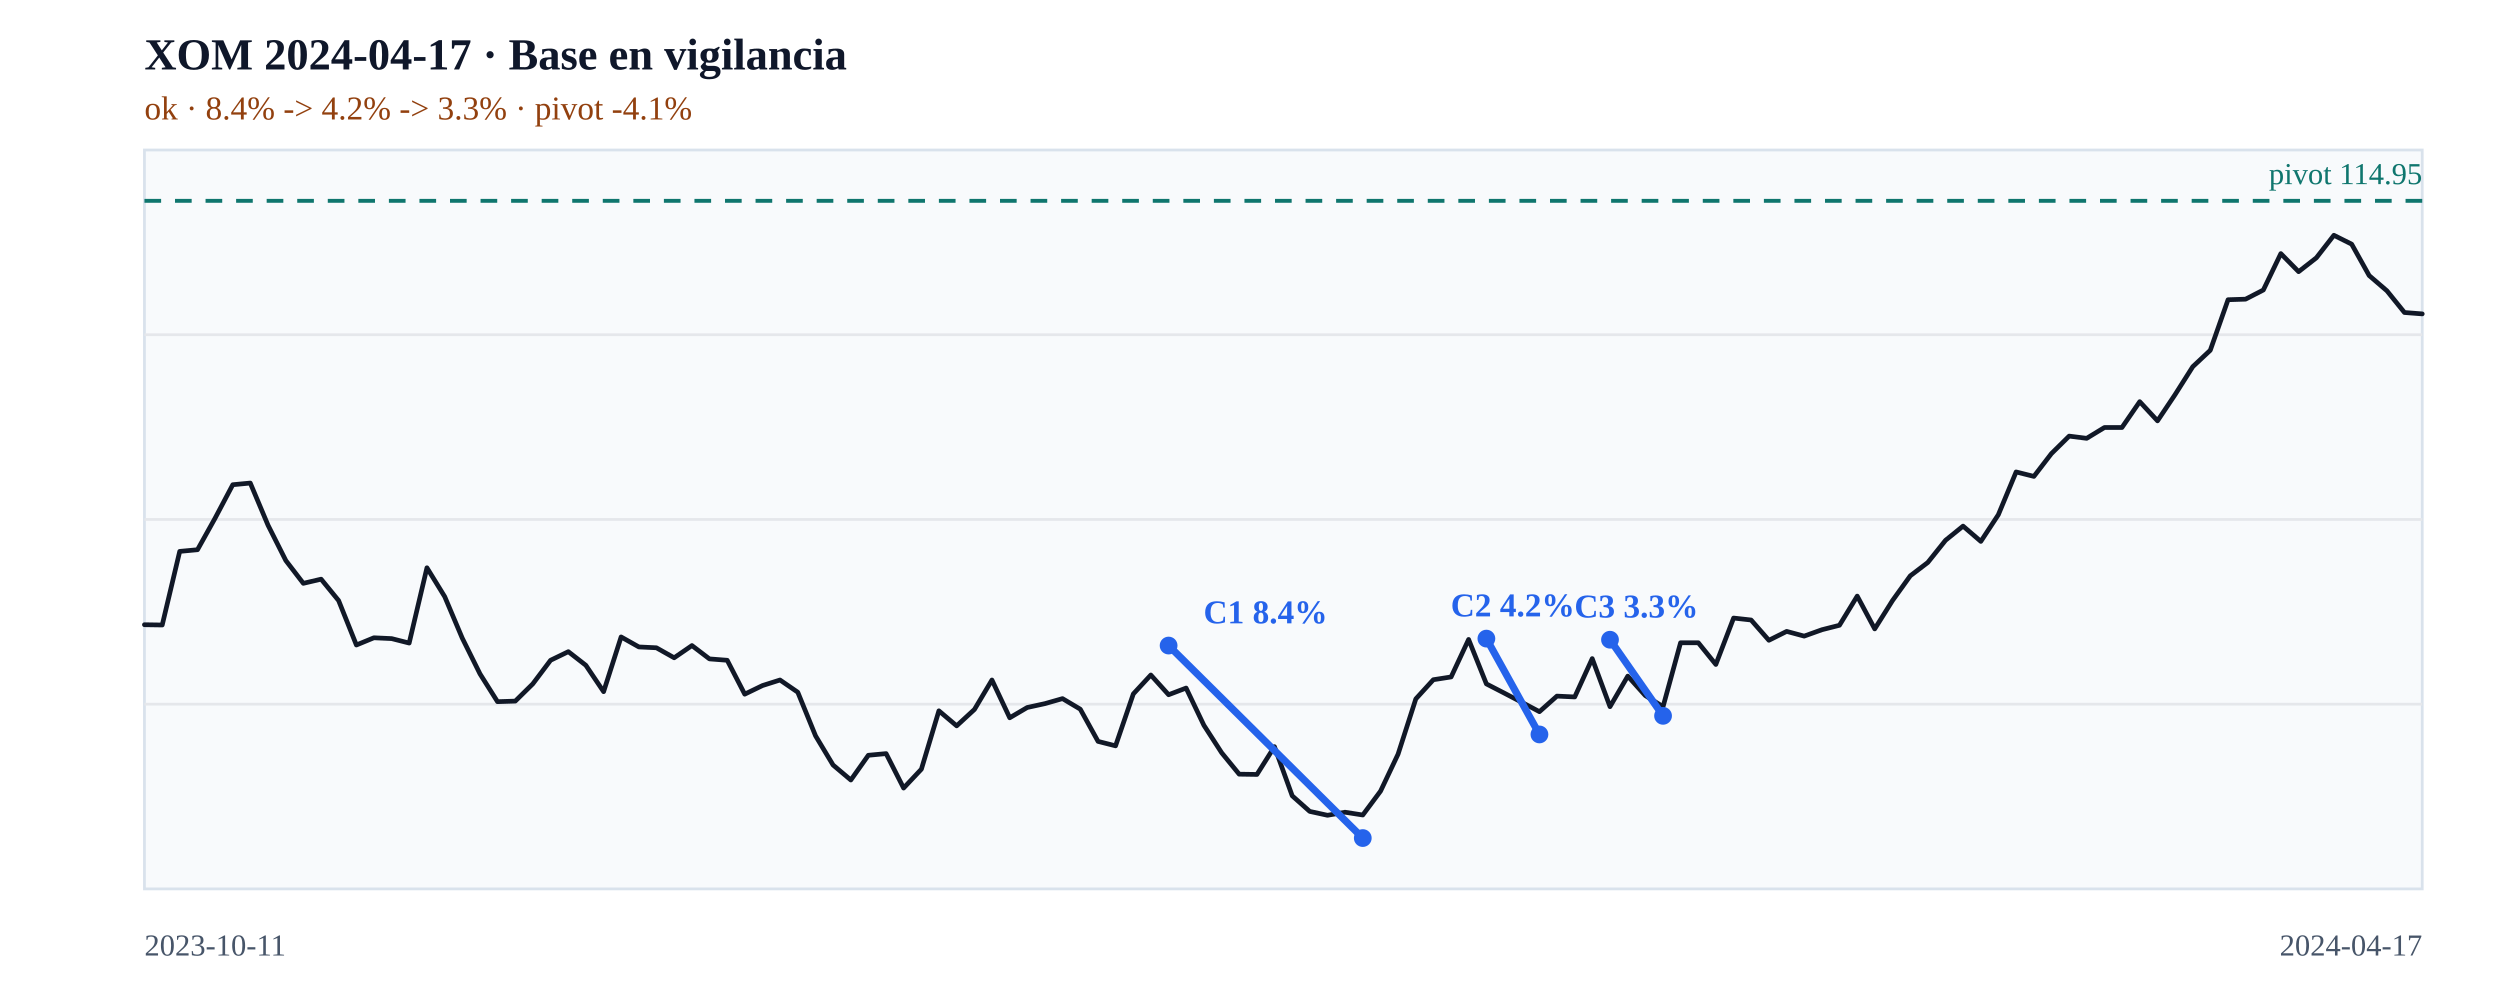
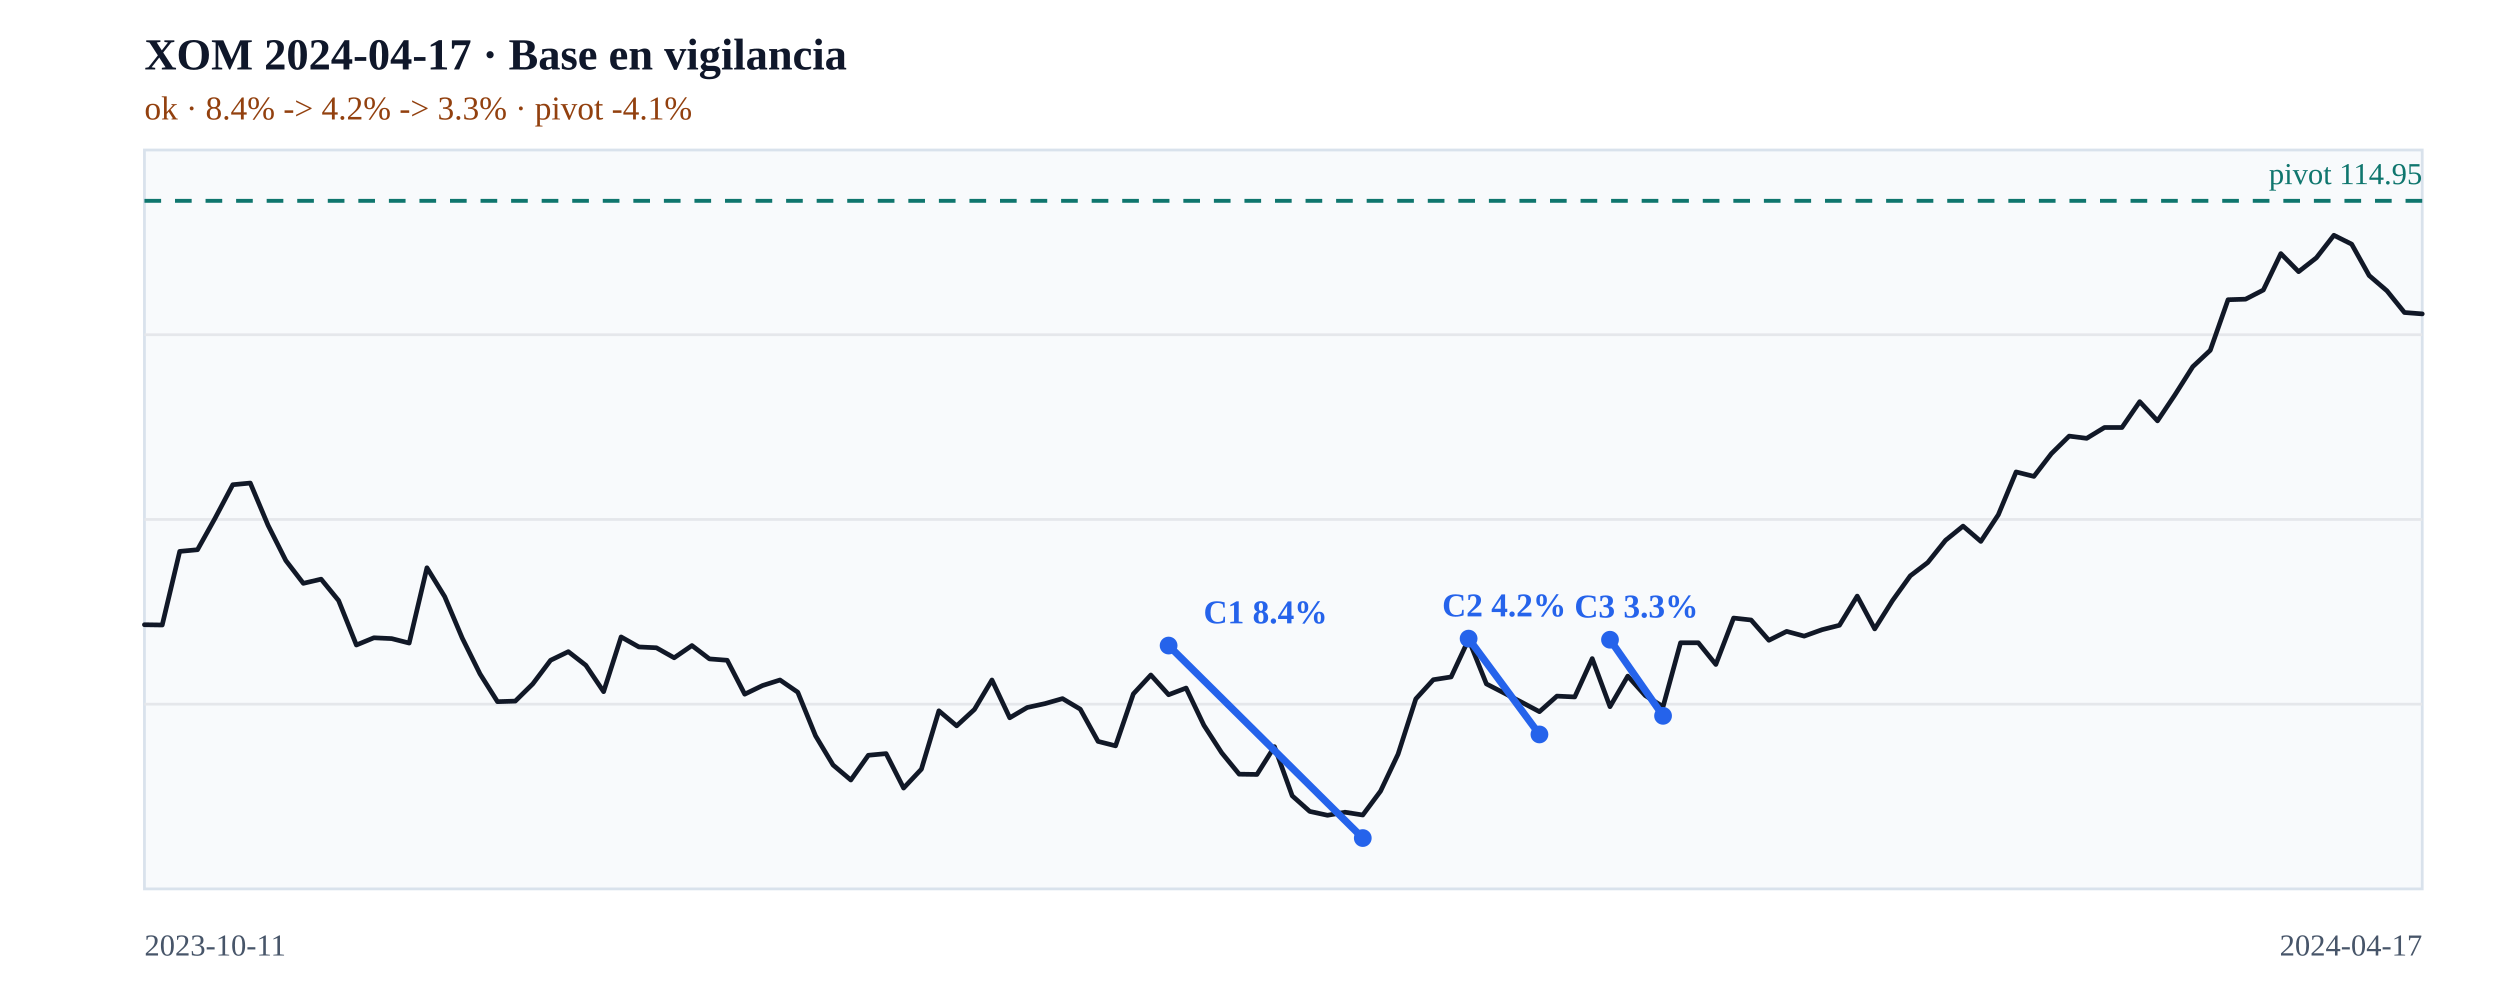
<svg xmlns="http://www.w3.org/2000/svg" width="900" height="360" viewBox="0 0 900 360" role="img" aria-label="XOM 2024-04-17 · Base en vigilancia">
  <rect width="900" height="360" fill="#ffffff" />
  <rect x="52" y="54" width="820" height="266" fill="#f8fafc" stroke="#d9e2ec" />
  <text x="52" y="25" font-size="16" font-weight="700" fill="#0f172a">XOM 2024-04-17 · Base en vigilancia</text>
  <text x="52" y="43" font-size="12" fill="#92400e">ok · 8.4% -&gt; 4.2% -&gt; 3.3% · pivot -4.1%</text>
  <path d="M 52 120.5 H 872 M 52 187 H 872 M 52 253.5 H 872" stroke="#e5e7eb" stroke-width="1" />
  <line x1="52" y1="72.3" x2="872" y2="72.3" stroke="#0f766e" stroke-width="1.4" stroke-dasharray="6 5" />
  <text x="872" y="66.3" text-anchor="end" font-size="11" fill="#0f766e">pivot 114.95</text>
  <polyline points="52.0,224.9 58.4,225.0 64.7,198.5 71.1,197.9 77.4,186.6 83.8,174.5 90.1,173.9 96.5,189.1 102.9,201.8 109.2,210.0 115.6,208.5 121.9,216.2 128.3,232.2 134.6,229.6 141.0,229.9 147.3,231.5 153.7,204.4 160.1,214.8 166.4,229.7 172.8,242.6 179.1,252.6 185.5,252.4 191.8,246.2 198.2,237.7 204.6,234.6 210.9,239.5 217.3,249.0 223.6,229.3 230.0,232.9 236.3,233.2 242.7,236.8 249.1,232.4 255.4,237.2 261.8,237.7 268.1,249.9 274.5,246.8 280.8,244.8 287.2,249.2 293.6,264.9 299.9,275.4 306.3,280.8 312.6,271.9 319.0,271.3 325.3,283.7 331.7,276.9 338.0,255.9 344.4,261.3 350.8,255.4 357.1,244.8 363.5,258.4 369.8,254.7 376.2,253.3 382.5,251.5 388.9,255.3 395.3,266.9 401.6,268.5 408.0,249.8 414.3,243.0 420.7,250.1 427.0,247.7 433.4,261.1 439.8,271.0 446.1,278.7 452.5,278.8 458.8,268.8 465.2,286.5 471.5,292.1 477.9,293.5 484.2,292.4 490.6,293.4 497.0,284.8 503.3,271.5 509.7,251.6 516.0,244.7 522.4,243.7 528.7,230.2 535.1,246.2 541.5,249.5 547.8,252.8 554.2,256.2 560.5,250.6 566.9,250.9 573.2,237.1 579.6,254.4 586.0,243.4 592.3,250.4 598.7,254.4 605.0,231.4 611.4,231.4 617.7,239.2 624.1,222.5 630.4,223.2 636.8,230.5 643.2,227.3 649.5,229.0 655.9,226.7 662.2,225.1 668.6,214.6 674.9,226.4 681.3,216.2 687.7,207.3 694.0,202.5 700.4,194.5 706.7,189.4 713.1,194.9 719.4,185.3 725.8,169.9 732.2,171.5 738.5,163.3 744.9,157.0 751.2,157.8 757.6,153.9 763.9,153.9 770.3,144.6 776.7,151.5 783.0,142.1 789.4,132.0 795.7,126.1 802.1,107.9 808.4,107.7 814.8,104.4 821.1,91.3 827.5,97.8 833.9,92.8 840.2,84.7 846.6,87.9 852.9,99.2 859.3,104.7 865.6,112.5 872.0,113.0" fill="none" stroke="#111827" stroke-width="1.7" stroke-linejoin="round" stroke-linecap="round" />
  <line x1="420.7" y1="232.4" x2="490.6" y2="301.7" stroke="#2563eb" stroke-width="2.6" stroke-linecap="round" />
  <circle cx="420.7" cy="232.4" r="3.2" fill="#2563eb" />
  <circle cx="490.6" cy="301.7" r="3.2" fill="#2563eb" />
  <text x="455.6" y="224.4" text-anchor="middle" font-size="12" font-weight="700" fill="#2563eb">C1 8.4%</text>
-   <line x1="535.1" y1="229.9" x2="554.2" y2="264.4" stroke="#2563eb" stroke-width="2.6" stroke-linecap="round" />
-   <circle cx="535.1" cy="229.9" r="3.2" fill="#2563eb" />
+   <line x1="528.7" y1="229.9" x2="554.2" y2="264.4" stroke="#2563eb" stroke-width="2.6" stroke-linecap="round" />
+   <circle cx="528.7" cy="229.9" r="3.2" fill="#2563eb" />
  <circle cx="554.2" cy="264.4" r="3.2" fill="#2563eb" />
-   <text x="544.6" y="221.9" text-anchor="middle" font-size="12" font-weight="700" fill="#2563eb">C2 4.2%</text>
+   <text x="541.5" y="221.9" text-anchor="middle" font-size="12" font-weight="700" fill="#2563eb">C2 4.2%</text>
  <line x1="579.6" y1="230.3" x2="598.7" y2="257.7" stroke="#2563eb" stroke-width="2.6" stroke-linecap="round" />
  <circle cx="579.6" cy="230.3" r="3.2" fill="#2563eb" />
  <circle cx="598.7" cy="257.7" r="3.2" fill="#2563eb" />
  <text x="589.1" y="222.3" text-anchor="middle" font-size="12" font-weight="700" fill="#2563eb">C3 3.3%</text>
  <text x="52" y="344" font-size="11" fill="#475569">2023-10-11</text>
  <text x="872" y="344" text-anchor="end" font-size="11" fill="#475569">2024-04-17</text>
</svg>
